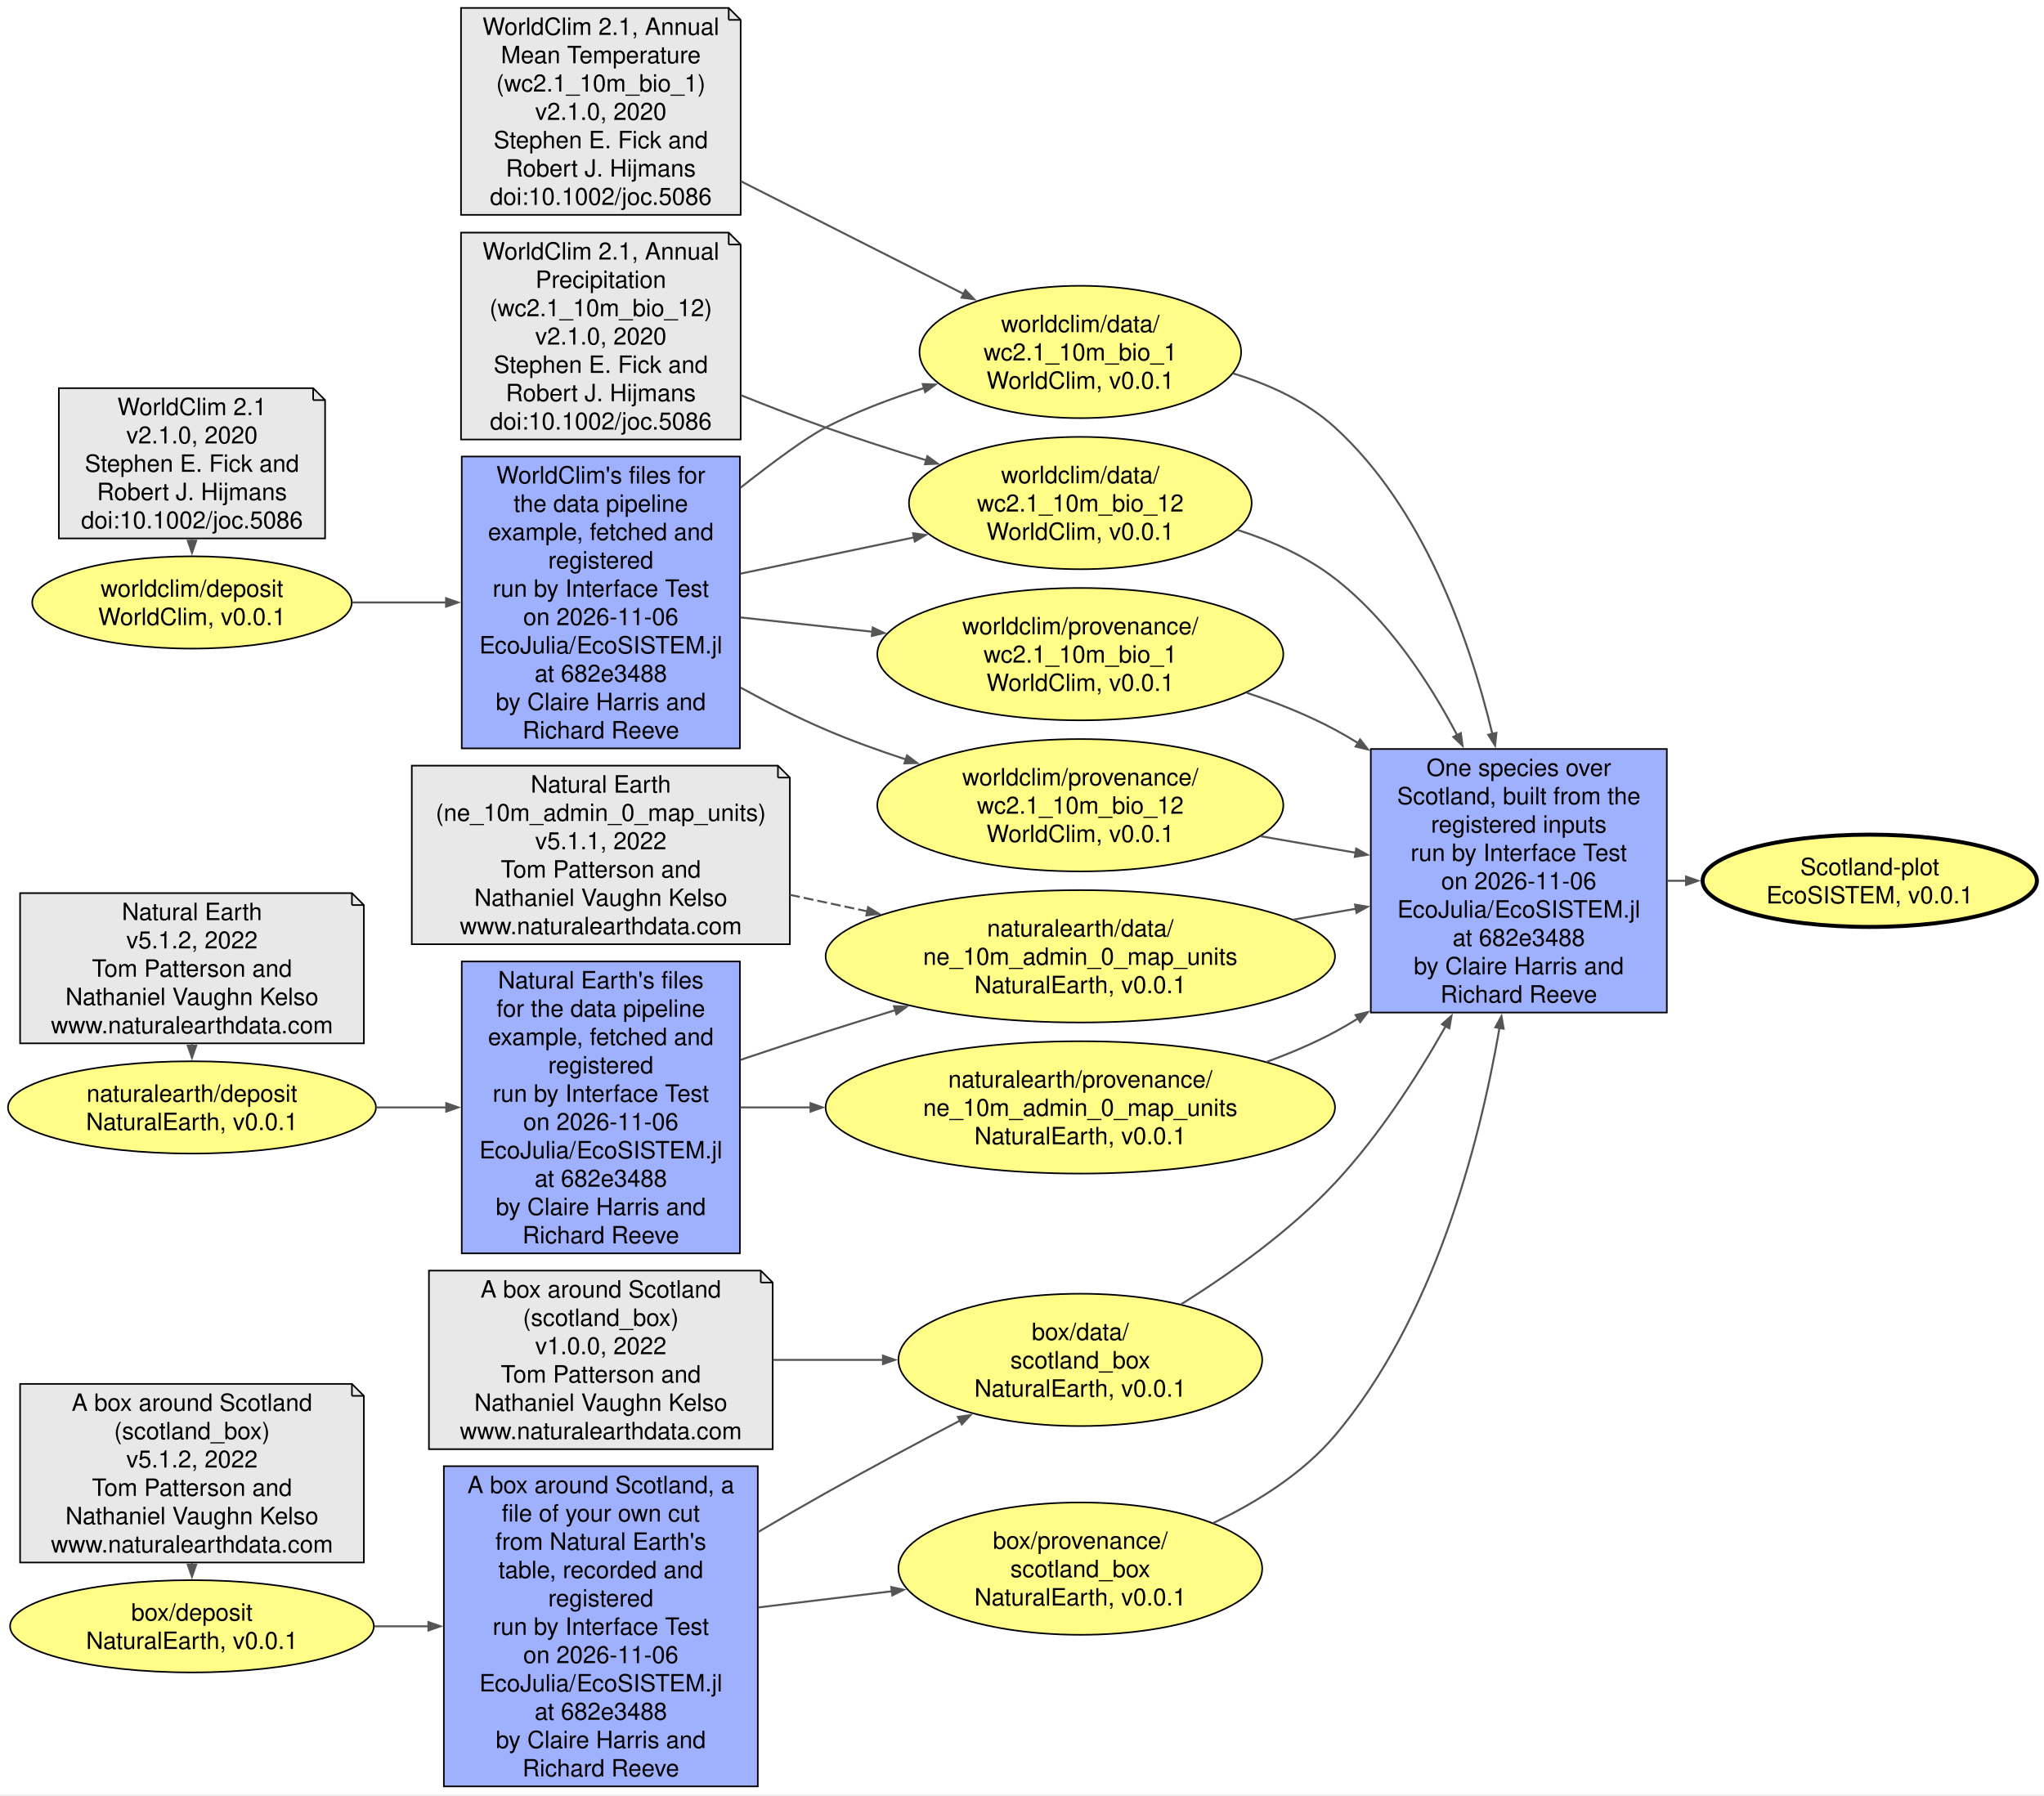
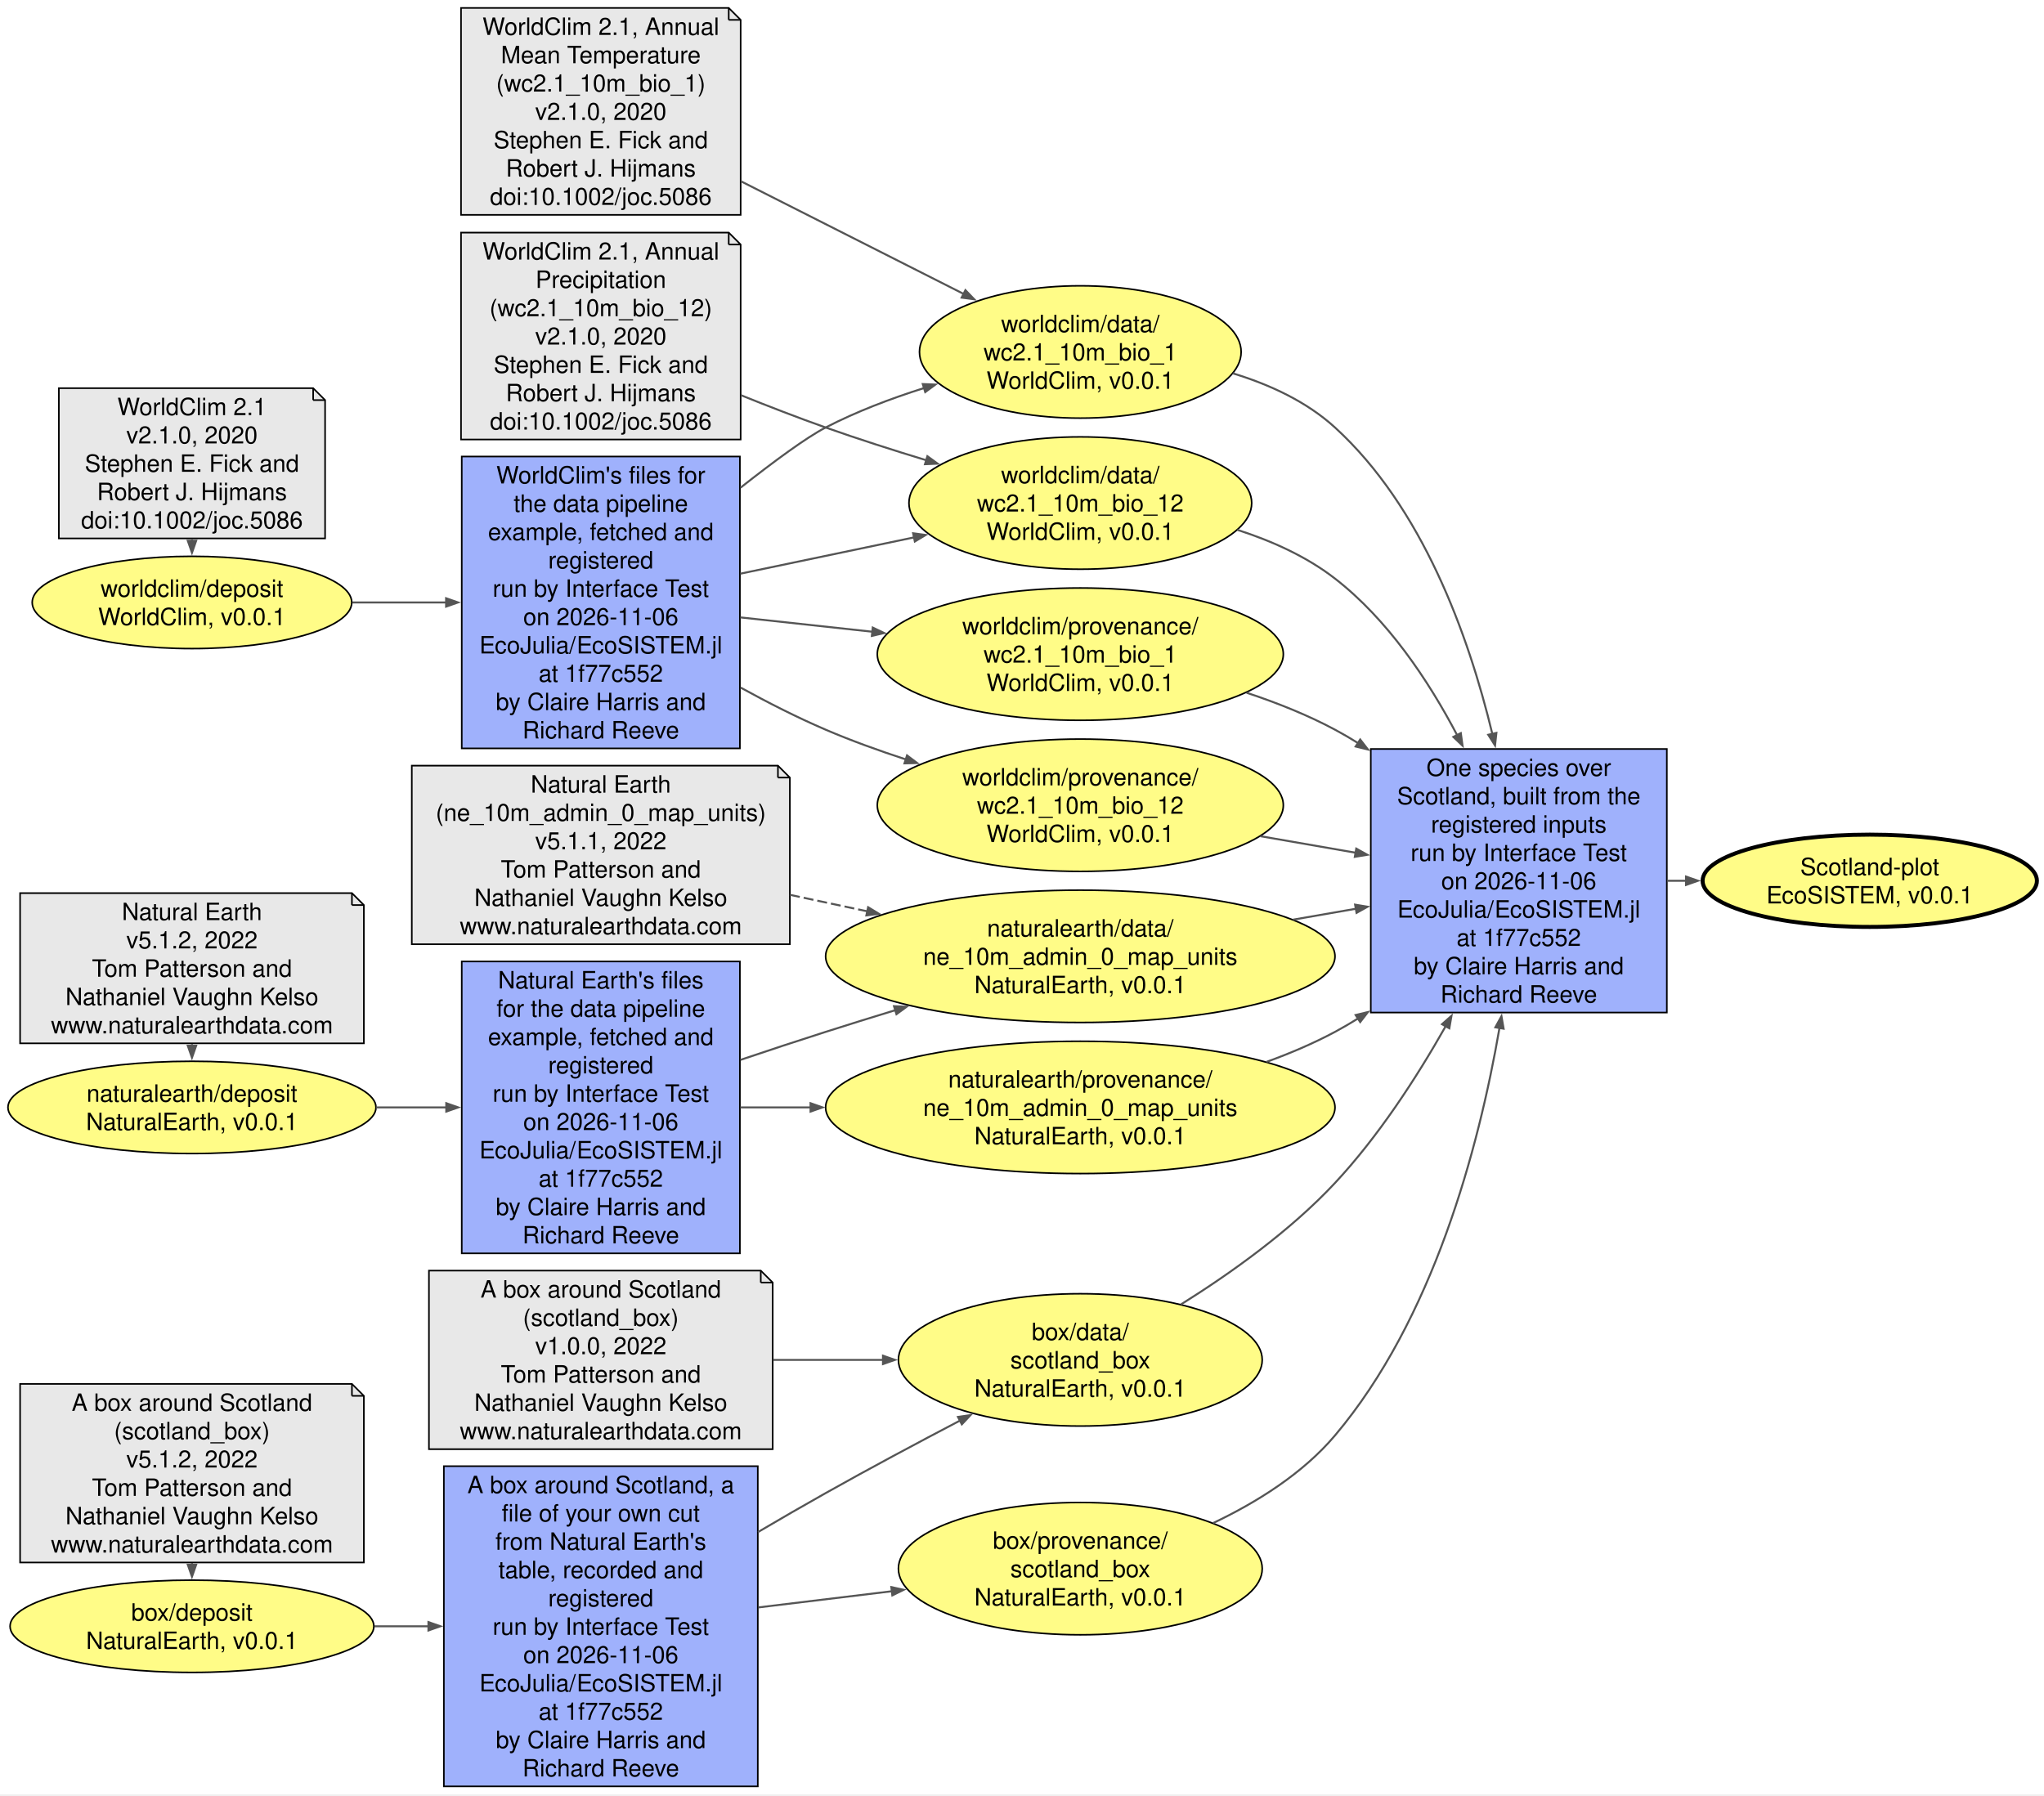
<svg xmlns="http://www.w3.org/2000/svg" width="1028pt" height="903pt" viewBox="0.00 0.00 1028.00 903.00">
  <g id="graph0" class="graph" transform="scale(1 1) rotate(0) translate(4 898.57)">
    <polygon fill="white" stroke="none" points="-4,4 -4,-898.57 1024.44,-898.57 1024.44,4 -4,4" />
    <g id="node1" class="node">
      <ellipse fill="#fffc87" stroke="black" stroke-width="2" cx="936.37" cy="-455.53" rx="84.07" ry="23.21" />
      <text xml:space="preserve" text-anchor="middle" x="936.37" y="-458.38" font-family="Helvetica,sans-Serif" font-size="12.00">Scotland-plot</text>
      <text xml:space="preserve" text-anchor="middle" x="936.37" y="-444.13" font-family="Helvetica,sans-Serif" font-size="12.00">EcoSISTEM, v0.0.1</text>
    </g>
    <g id="node2" class="node">
      <ellipse fill="#fffc87" stroke="black" stroke-width="0.8" cx="539.33" cy="-721.53" rx="80.89" ry="33.28" />
      <text xml:space="preserve" text-anchor="middle" x="539.33" y="-731.51" font-family="Helvetica,sans-Serif" font-size="12.00">worldclim/data/</text>
      <text xml:space="preserve" text-anchor="middle" x="539.33" y="-717.26" font-family="Helvetica,sans-Serif" font-size="12.00">wc2.1_10m_bio_1</text>
      <text xml:space="preserve" text-anchor="middle" x="539.33" y="-703.01" font-family="Helvetica,sans-Serif" font-size="12.00">WorldClim, v0.0.1</text>
    </g>
    <g id="node20" class="node">
      <polygon fill="#9fb1fc" stroke="black" stroke-width="0.8" points="834.31,-521.82 685.42,-521.82 685.42,-389.25 834.31,-389.25 834.31,-521.82" />
      <text xml:space="preserve" text-anchor="middle" x="759.86" y="-508.26" font-family="Helvetica,sans-Serif" font-size="12.00">One species over</text>
      <text xml:space="preserve" text-anchor="middle" x="759.86" y="-494.01" font-family="Helvetica,sans-Serif" font-size="12.00">Scotland, built from the</text>
      <text xml:space="preserve" text-anchor="middle" x="759.86" y="-479.76" font-family="Helvetica,sans-Serif" font-size="12.00">registered inputs</text>
      <text xml:space="preserve" text-anchor="middle" x="759.86" y="-465.51" font-family="Helvetica,sans-Serif" font-size="12.00">run by Interface Test</text>
      <text xml:space="preserve" text-anchor="middle" x="759.86" y="-451.26" font-family="Helvetica,sans-Serif" font-size="12.00">on 2026-11-06</text>
      <text xml:space="preserve" text-anchor="middle" x="759.86" y="-437.01" font-family="Helvetica,sans-Serif" font-size="12.00">EcoJulia/EcoSISTEM.jl</text>
-       <text xml:space="preserve" text-anchor="middle" x="759.86" y="-422.76" font-family="Helvetica,sans-Serif" font-size="12.00">at 682e3488</text>
+       <text xml:space="preserve" text-anchor="middle" x="759.86" y="-422.76" font-family="Helvetica,sans-Serif" font-size="12.00">at 1f77c552</text>
      <text xml:space="preserve" text-anchor="middle" x="759.86" y="-408.51" font-family="Helvetica,sans-Serif" font-size="12.00">by Claire Harris and</text>
      <text xml:space="preserve" text-anchor="middle" x="759.86" y="-394.26" font-family="Helvetica,sans-Serif" font-size="12.00">Richard Reeve</text>
    </g>
    <g id="edge8" class="edge">
      <path fill="none" stroke="#555555" d="M616,-710.79C634.54,-705.15 653.13,-696.58 667.42,-683.53 711.32,-643.45 734.52,-579.42 746.55,-529.4" />
      <polygon fill="#555555" stroke="#555555" points="748.59,-529.92 747.91,-523.6 744.5,-528.97 748.59,-529.92" />
    </g>
    <g id="node3" class="node">
      <polygon fill="#e8e8e8" stroke="black" stroke-width="0.8" points="362.5,-894.57 227.86,-894.57 227.86,-790.5 368.5,-790.5 368.5,-888.57 362.5,-894.57" />
      <polyline fill="none" stroke="black" stroke-width="0.8" points="362.5,-894.57 362.5,-888.57" />
      <polyline fill="none" stroke="black" stroke-width="0.8" points="368.5,-888.57 362.5,-888.57" />
      <text xml:space="preserve" text-anchor="middle" x="298.18" y="-881.01" font-family="Helvetica,sans-Serif" font-size="12.00">WorldClim 2.1, Annual</text>
      <text xml:space="preserve" text-anchor="middle" x="298.18" y="-866.76" font-family="Helvetica,sans-Serif" font-size="12.00">Mean Temperature</text>
      <text xml:space="preserve" text-anchor="middle" x="298.18" y="-852.51" font-family="Helvetica,sans-Serif" font-size="12.00">(wc2.1_10m_bio_1)</text>
      <text xml:space="preserve" text-anchor="middle" x="298.18" y="-838.26" font-family="Helvetica,sans-Serif" font-size="12.00">v2.1.0, 2020</text>
      <text xml:space="preserve" text-anchor="middle" x="298.18" y="-824.01" font-family="Helvetica,sans-Serif" font-size="12.00">Stephen E. Fick and</text>
      <text xml:space="preserve" text-anchor="middle" x="298.18" y="-809.76" font-family="Helvetica,sans-Serif" font-size="12.00">Robert J. Hijmans</text>
      <text xml:space="preserve" text-anchor="middle" x="298.18" y="-795.51" font-family="Helvetica,sans-Serif" font-size="12.00">doi:10.1002/joc.5086</text>
    </g>
    <g id="edge1" class="edge">
      <path fill="none" stroke="#555555" d="M368.67,-807.37C404.23,-789.38 446.99,-767.75 480.69,-750.7" />
      <polygon fill="#555555" stroke="#555555" points="481.55,-752.62 485.96,-748.03 479.65,-748.87 481.55,-752.62" />
    </g>
    <g id="node4" class="node">
      <ellipse fill="#fffc87" stroke="black" stroke-width="0.8" cx="539.33" cy="-645.53" rx="86.19" ry="33.28" />
      <text xml:space="preserve" text-anchor="middle" x="539.33" y="-655.51" font-family="Helvetica,sans-Serif" font-size="12.00">worldclim/data/</text>
      <text xml:space="preserve" text-anchor="middle" x="539.33" y="-641.26" font-family="Helvetica,sans-Serif" font-size="12.00">wc2.1_10m_bio_12</text>
      <text xml:space="preserve" text-anchor="middle" x="539.33" y="-627.01" font-family="Helvetica,sans-Serif" font-size="12.00">WorldClim, v0.0.1</text>
    </g>
    <g id="edge9" class="edge">
      <path fill="none" stroke="#555555" d="M618.3,-632.05C635.66,-626.48 653.13,-618.62 667.42,-607.53 693.77,-587.09 714.19,-556.73 728.99,-528.52" />
      <polygon fill="#555555" stroke="#555555" points="730.69,-529.8 731.56,-523.5 726.95,-527.89 730.69,-529.8" />
    </g>
    <g id="node5" class="node">
      <polygon fill="#e8e8e8" stroke="black" stroke-width="0.8" points="362.5,-781.57 227.86,-781.57 227.86,-677.5 368.5,-677.5 368.5,-775.57 362.5,-781.57" />
      <polyline fill="none" stroke="black" stroke-width="0.8" points="362.5,-781.57 362.5,-775.57" />
      <polyline fill="none" stroke="black" stroke-width="0.8" points="368.5,-775.57 362.5,-775.57" />
      <text xml:space="preserve" text-anchor="middle" x="298.18" y="-768.01" font-family="Helvetica,sans-Serif" font-size="12.00">WorldClim 2.1, Annual</text>
      <text xml:space="preserve" text-anchor="middle" x="298.18" y="-753.76" font-family="Helvetica,sans-Serif" font-size="12.00">Precipitation</text>
      <text xml:space="preserve" text-anchor="middle" x="298.18" y="-739.51" font-family="Helvetica,sans-Serif" font-size="12.00">(wc2.1_10m_bio_12)</text>
      <text xml:space="preserve" text-anchor="middle" x="298.18" y="-725.26" font-family="Helvetica,sans-Serif" font-size="12.00">v2.1.0, 2020</text>
      <text xml:space="preserve" text-anchor="middle" x="298.18" y="-711.01" font-family="Helvetica,sans-Serif" font-size="12.00">Stephen E. Fick and</text>
      <text xml:space="preserve" text-anchor="middle" x="298.18" y="-696.76" font-family="Helvetica,sans-Serif" font-size="12.00">Robert J. Hijmans</text>
      <text xml:space="preserve" text-anchor="middle" x="298.18" y="-682.51" font-family="Helvetica,sans-Serif" font-size="12.00">doi:10.1002/joc.5086</text>
    </g>
    <g id="edge2" class="edge">
      <path fill="none" stroke="#555555" d="M368.71,-699.75C382.7,-694.11 397.37,-688.44 411.25,-683.53 427.49,-677.79 445.09,-672.16 461.87,-667.06" />
      <polygon fill="#555555" stroke="#555555" points="462.42,-669.09 467.56,-665.35 461.21,-665.07 462.42,-669.09" />
    </g>
    <g id="node6" class="node">
      <ellipse fill="#fffc87" stroke="black" stroke-width="0.8" cx="539.33" cy="-569.53" rx="102.1" ry="33.28" />
      <text xml:space="preserve" text-anchor="middle" x="539.33" y="-579.51" font-family="Helvetica,sans-Serif" font-size="12.00">worldclim/provenance/</text>
      <text xml:space="preserve" text-anchor="middle" x="539.33" y="-565.26" font-family="Helvetica,sans-Serif" font-size="12.00">wc2.1_10m_bio_1</text>
      <text xml:space="preserve" text-anchor="middle" x="539.33" y="-551.01" font-family="Helvetica,sans-Serif" font-size="12.00">WorldClim, v0.0.1</text>
    </g>
    <g id="edge10" class="edge">
      <path fill="none" stroke="#555555" d="M622.95,-550.12C638.18,-545.08 653.61,-538.93 667.42,-531.53 671.36,-529.42 675.29,-527.12 679.18,-524.69" />
      <polygon fill="#555555" stroke="#555555" points="680.09,-526.6 683.98,-521.57 677.81,-523.07 680.09,-526.6" />
    </g>
    <g id="node7" class="node">
      <ellipse fill="#fffc87" stroke="black" stroke-width="0.8" cx="539.33" cy="-493.53" rx="102.1" ry="33.28" />
      <text xml:space="preserve" text-anchor="middle" x="539.33" y="-503.51" font-family="Helvetica,sans-Serif" font-size="12.00">worldclim/provenance/</text>
      <text xml:space="preserve" text-anchor="middle" x="539.33" y="-489.26" font-family="Helvetica,sans-Serif" font-size="12.00">wc2.1_10m_bio_12</text>
      <text xml:space="preserve" text-anchor="middle" x="539.33" y="-475.01" font-family="Helvetica,sans-Serif" font-size="12.00">WorldClim, v0.0.1</text>
    </g>
    <g id="edge11" class="edge">
      <path fill="none" stroke="#555555" d="M629.85,-477.97C645.79,-475.2 662.32,-472.32 678.01,-469.6" />
      <polygon fill="#555555" stroke="#555555" points="678.11,-471.71 683.66,-468.61 677.39,-467.57 678.11,-471.71" />
    </g>
    <g id="node8" class="node">
      <ellipse fill="#fffc87" stroke="black" stroke-width="0.8" cx="539.33" cy="-417.53" rx="128.09" ry="33.28" />
      <text xml:space="preserve" text-anchor="middle" x="539.33" y="-427.51" font-family="Helvetica,sans-Serif" font-size="12.00">naturalearth/data/</text>
      <text xml:space="preserve" text-anchor="middle" x="539.33" y="-413.26" font-family="Helvetica,sans-Serif" font-size="12.00">ne_10m_admin_0_map_units</text>
      <text xml:space="preserve" text-anchor="middle" x="539.33" y="-399.01" font-family="Helvetica,sans-Serif" font-size="12.00">NaturalEarth, v0.0.1</text>
    </g>
    <g id="edge12" class="edge">
      <path fill="none" stroke="#555555" d="M646.4,-435.98C657.09,-437.84 667.82,-439.7 678.18,-441.51" />
      <polygon fill="#555555" stroke="#555555" points="677.53,-443.52 683.8,-442.48 678.25,-439.39 677.53,-443.52" />
    </g>
    <g id="node9" class="node">
      <polygon fill="#e8e8e8" stroke="black" stroke-width="0.8" points="387.25,-513.44 203.11,-513.44 203.11,-423.62 393.25,-423.62 393.25,-507.44 387.25,-513.44" />
      <polyline fill="none" stroke="black" stroke-width="0.8" points="387.25,-513.44 387.25,-507.44" />
      <polyline fill="none" stroke="black" stroke-width="0.8" points="393.25,-507.44 387.25,-507.44" />
      <text xml:space="preserve" text-anchor="middle" x="298.18" y="-499.88" font-family="Helvetica,sans-Serif" font-size="12.00">Natural Earth</text>
      <text xml:space="preserve" text-anchor="middle" x="298.18" y="-485.63" font-family="Helvetica,sans-Serif" font-size="12.00">(ne_10m_admin_0_map_units)</text>
      <text xml:space="preserve" text-anchor="middle" x="298.18" y="-471.38" font-family="Helvetica,sans-Serif" font-size="12.00">v5.1.1, 2022</text>
      <text xml:space="preserve" text-anchor="middle" x="298.18" y="-457.13" font-family="Helvetica,sans-Serif" font-size="12.00">Tom Patterson and</text>
      <text xml:space="preserve" text-anchor="middle" x="298.18" y="-442.88" font-family="Helvetica,sans-Serif" font-size="12.00">Nathaniel Vaughn Kelso</text>
      <text xml:space="preserve" text-anchor="middle" x="298.18" y="-428.63" font-family="Helvetica,sans-Serif" font-size="12.00">www.naturalearthdata.com</text>
    </g>
    <g id="edge5" class="edge">
      <path fill="none" stroke="#555555" stroke-dasharray="5,2" d="M393.35,-448.45C406.15,-445.72 419.35,-442.91 432.33,-440.14" />
      <polygon fill="#555555" stroke="#555555" points="432.61,-442.23 438.04,-438.92 431.73,-438.12 432.61,-442.23" />
    </g>
    <g id="node10" class="node">
      <ellipse fill="#fffc87" stroke="black" stroke-width="0.8" cx="539.33" cy="-341.53" rx="128.09" ry="33.28" />
      <text xml:space="preserve" text-anchor="middle" x="539.33" y="-351.51" font-family="Helvetica,sans-Serif" font-size="12.00">naturalearth/provenance/</text>
      <text xml:space="preserve" text-anchor="middle" x="539.33" y="-337.26" font-family="Helvetica,sans-Serif" font-size="12.00">ne_10m_admin_0_map_units</text>
      <text xml:space="preserve" text-anchor="middle" x="539.33" y="-323.01" font-family="Helvetica,sans-Serif" font-size="12.00">NaturalEarth, v0.0.1</text>
    </g>
    <g id="edge13" class="edge">
      <path fill="none" stroke="#555555" d="M633.04,-364.45C644.91,-368.76 656.66,-373.77 667.42,-379.53 671.36,-381.65 675.29,-383.95 679.18,-386.38" />
      <polygon fill="#555555" stroke="#555555" points="677.81,-388 683.98,-389.5 680.09,-384.47 677.81,-388" />
    </g>
    <g id="node11" class="node">
      <ellipse fill="#fffc87" stroke="black" stroke-width="0.8" cx="539.33" cy="-214.53" rx="91.49" ry="33.28" />
      <text xml:space="preserve" text-anchor="middle" x="539.33" y="-224.51" font-family="Helvetica,sans-Serif" font-size="12.00">box/data/</text>
      <text xml:space="preserve" text-anchor="middle" x="539.33" y="-210.26" font-family="Helvetica,sans-Serif" font-size="12.00">scotland_box</text>
      <text xml:space="preserve" text-anchor="middle" x="539.33" y="-196.01" font-family="Helvetica,sans-Serif" font-size="12.00">NaturalEarth, v0.0.1</text>
    </g>
    <g id="edge14" class="edge">
      <path fill="none" stroke="#555555" d="M589.91,-242.41C615.09,-258.17 645,-279.51 667.42,-303.53 689.1,-326.78 708.17,-355.99 723.2,-382.58" />
      <polygon fill="#555555" stroke="#555555" points="721.24,-383.38 726,-387.6 724.91,-381.33 721.24,-383.38" />
    </g>
    <g id="node12" class="node">
      <polygon fill="#e8e8e8" stroke="black" stroke-width="0.8" points="378.62,-259.44 211.73,-259.44 211.73,-169.62 384.62,-169.62 384.62,-253.44 378.62,-259.44" />
      <polyline fill="none" stroke="black" stroke-width="0.8" points="378.62,-259.44 378.62,-253.44" />
      <polyline fill="none" stroke="black" stroke-width="0.8" points="384.62,-253.44 378.62,-253.44" />
      <text xml:space="preserve" text-anchor="middle" x="298.18" y="-245.88" font-family="Helvetica,sans-Serif" font-size="12.00">A box around Scotland</text>
      <text xml:space="preserve" text-anchor="middle" x="298.18" y="-231.63" font-family="Helvetica,sans-Serif" font-size="12.00">(scotland_box)</text>
      <text xml:space="preserve" text-anchor="middle" x="298.18" y="-217.38" font-family="Helvetica,sans-Serif" font-size="12.00">v1.0.0, 2022</text>
      <text xml:space="preserve" text-anchor="middle" x="298.18" y="-203.13" font-family="Helvetica,sans-Serif" font-size="12.00">Tom Patterson and</text>
      <text xml:space="preserve" text-anchor="middle" x="298.18" y="-188.88" font-family="Helvetica,sans-Serif" font-size="12.00">Nathaniel Vaughn Kelso</text>
      <text xml:space="preserve" text-anchor="middle" x="298.18" y="-174.63" font-family="Helvetica,sans-Serif" font-size="12.00">www.naturalearthdata.com</text>
    </g>
    <g id="edge3" class="edge">
      <path fill="none" stroke="#555555" d="M384.84,-214.53C402.83,-214.53 421.93,-214.53 440.32,-214.53" />
      <polygon fill="#555555" stroke="#555555" points="440.09,-216.64 446.09,-214.54 440.09,-212.44 440.09,-216.64" />
    </g>
    <g id="node13" class="node">
      <ellipse fill="#fffc87" stroke="black" stroke-width="0.8" cx="539.33" cy="-109.53" rx="91.49" ry="33.28" />
      <text xml:space="preserve" text-anchor="middle" x="539.33" y="-119.51" font-family="Helvetica,sans-Serif" font-size="12.00">box/provenance/</text>
      <text xml:space="preserve" text-anchor="middle" x="539.33" y="-105.26" font-family="Helvetica,sans-Serif" font-size="12.00">scotland_box</text>
      <text xml:space="preserve" text-anchor="middle" x="539.33" y="-91.01" font-family="Helvetica,sans-Serif" font-size="12.00">NaturalEarth, v0.0.1</text>
    </g>
    <g id="edge15" class="edge">
      <path fill="none" stroke="#555555" d="M606.14,-132.46C628.19,-142.94 651.25,-157.38 667.42,-176.53 716.71,-234.92 739.63,-320.6 750.16,-381.58" />
      <polygon fill="#555555" stroke="#555555" points="748.07,-381.83 751.14,-387.4 752.22,-381.13 748.07,-381.83" />
    </g>
    <g id="node14" class="node">
      <ellipse fill="#fffc87" stroke="black" stroke-width="0.8" cx="92.55" cy="-595.53" rx="80.36" ry="23.21" />
      <text xml:space="preserve" text-anchor="middle" x="92.55" y="-598.38" font-family="Helvetica,sans-Serif" font-size="12.00">worldclim/deposit</text>
      <text xml:space="preserve" text-anchor="middle" x="92.55" y="-584.13" font-family="Helvetica,sans-Serif" font-size="12.00">WorldClim, v0.0.1</text>
    </g>
    <g id="node21" class="node">
      <polygon fill="#9fb1fc" stroke="black" stroke-width="0.8" points="368.12,-668.94 228.23,-668.94 228.23,-522.12 368.12,-522.12 368.12,-668.94" />
      <text xml:space="preserve" text-anchor="middle" x="298.18" y="-655.38" font-family="Helvetica,sans-Serif" font-size="12.00">WorldClim's files for</text>
      <text xml:space="preserve" text-anchor="middle" x="298.18" y="-641.13" font-family="Helvetica,sans-Serif" font-size="12.00">the data pipeline</text>
      <text xml:space="preserve" text-anchor="middle" x="298.18" y="-626.88" font-family="Helvetica,sans-Serif" font-size="12.00">example, fetched and</text>
      <text xml:space="preserve" text-anchor="middle" x="298.18" y="-612.63" font-family="Helvetica,sans-Serif" font-size="12.00">registered</text>
      <text xml:space="preserve" text-anchor="middle" x="298.18" y="-598.38" font-family="Helvetica,sans-Serif" font-size="12.00">run by Interface Test</text>
      <text xml:space="preserve" text-anchor="middle" x="298.18" y="-584.13" font-family="Helvetica,sans-Serif" font-size="12.00">on 2026-11-06</text>
      <text xml:space="preserve" text-anchor="middle" x="298.18" y="-569.88" font-family="Helvetica,sans-Serif" font-size="12.00">EcoJulia/EcoSISTEM.jl</text>
-       <text xml:space="preserve" text-anchor="middle" x="298.18" y="-555.63" font-family="Helvetica,sans-Serif" font-size="12.00">at 682e3488</text>
+       <text xml:space="preserve" text-anchor="middle" x="298.18" y="-555.63" font-family="Helvetica,sans-Serif" font-size="12.00">at 1f77c552</text>
      <text xml:space="preserve" text-anchor="middle" x="298.18" y="-541.38" font-family="Helvetica,sans-Serif" font-size="12.00">by Claire Harris and</text>
      <text xml:space="preserve" text-anchor="middle" x="298.18" y="-527.13" font-family="Helvetica,sans-Serif" font-size="12.00">Richard Reeve</text>
    </g>
    <g id="edge16" class="edge">
      <path fill="none" stroke="#555555" d="M173.15,-595.53C188.68,-595.53 204.94,-595.53 220.37,-595.53" />
      <polygon fill="#555555" stroke="#555555" points="220.36,-597.64 226.36,-595.54 220.36,-593.44 220.36,-597.64" />
    </g>
    <g id="node15" class="node">
      <polygon fill="#e8e8e8" stroke="black" stroke-width="0.8" points="153.5,-703.32 25.61,-703.32 25.61,-627.75 159.5,-627.75 159.5,-697.32 153.5,-703.32" />
      <polyline fill="none" stroke="black" stroke-width="0.8" points="153.5,-703.32 153.5,-697.32" />
      <polyline fill="none" stroke="black" stroke-width="0.8" points="159.5,-697.32 153.5,-697.32" />
      <text xml:space="preserve" text-anchor="middle" x="92.55" y="-689.76" font-family="Helvetica,sans-Serif" font-size="12.00">WorldClim 2.1</text>
      <text xml:space="preserve" text-anchor="middle" x="92.55" y="-675.51" font-family="Helvetica,sans-Serif" font-size="12.00">v2.1.0, 2020</text>
      <text xml:space="preserve" text-anchor="middle" x="92.55" y="-661.26" font-family="Helvetica,sans-Serif" font-size="12.00">Stephen E. Fick and</text>
      <text xml:space="preserve" text-anchor="middle" x="92.55" y="-647.01" font-family="Helvetica,sans-Serif" font-size="12.00">Robert J. Hijmans</text>
      <text xml:space="preserve" text-anchor="middle" x="92.55" y="-632.76" font-family="Helvetica,sans-Serif" font-size="12.00">doi:10.1002/joc.5086</text>
    </g>
    <g id="edge4" class="edge">
      <path fill="none" stroke="#555555" d="M92.55,-627.4C92.55,-627.06 92.55,-626.71 92.55,-626.36" />
      <polygon fill="#555555" stroke="#555555" points="94.65,-626.56 92.55,-620.56 90.45,-626.56 94.65,-626.56" />
    </g>
    <g id="node16" class="node">
      <ellipse fill="#fffc87" stroke="black" stroke-width="0.8" cx="92.55" cy="-341.53" rx="92.55" ry="23.21" />
      <text xml:space="preserve" text-anchor="middle" x="92.55" y="-344.38" font-family="Helvetica,sans-Serif" font-size="12.00">naturalearth/deposit</text>
      <text xml:space="preserve" text-anchor="middle" x="92.55" y="-330.13" font-family="Helvetica,sans-Serif" font-size="12.00">NaturalEarth, v0.0.1</text>
    </g>
    <g id="node22" class="node">
      <polygon fill="#9fb1fc" stroke="black" stroke-width="0.8" points="368.12,-414.94 228.23,-414.94 228.23,-268.12 368.12,-268.12 368.12,-414.94" />
      <text xml:space="preserve" text-anchor="middle" x="298.18" y="-401.38" font-family="Helvetica,sans-Serif" font-size="12.00">Natural Earth's files</text>
      <text xml:space="preserve" text-anchor="middle" x="298.18" y="-387.13" font-family="Helvetica,sans-Serif" font-size="12.00">for the data pipeline</text>
      <text xml:space="preserve" text-anchor="middle" x="298.18" y="-372.88" font-family="Helvetica,sans-Serif" font-size="12.00">example, fetched and</text>
      <text xml:space="preserve" text-anchor="middle" x="298.18" y="-358.63" font-family="Helvetica,sans-Serif" font-size="12.00">registered</text>
      <text xml:space="preserve" text-anchor="middle" x="298.18" y="-344.38" font-family="Helvetica,sans-Serif" font-size="12.00">run by Interface Test</text>
      <text xml:space="preserve" text-anchor="middle" x="298.18" y="-330.13" font-family="Helvetica,sans-Serif" font-size="12.00">on 2026-11-06</text>
      <text xml:space="preserve" text-anchor="middle" x="298.18" y="-315.88" font-family="Helvetica,sans-Serif" font-size="12.00">EcoJulia/EcoSISTEM.jl</text>
-       <text xml:space="preserve" text-anchor="middle" x="298.18" y="-301.63" font-family="Helvetica,sans-Serif" font-size="12.00">at 682e3488</text>
+       <text xml:space="preserve" text-anchor="middle" x="298.18" y="-301.63" font-family="Helvetica,sans-Serif" font-size="12.00">at 1f77c552</text>
      <text xml:space="preserve" text-anchor="middle" x="298.18" y="-287.38" font-family="Helvetica,sans-Serif" font-size="12.00">by Claire Harris and</text>
      <text xml:space="preserve" text-anchor="middle" x="298.18" y="-273.13" font-family="Helvetica,sans-Serif" font-size="12.00">Richard Reeve</text>
    </g>
    <g id="edge17" class="edge">
      <path fill="none" stroke="#555555" d="M185.24,-341.53C197.01,-341.53 208.97,-341.53 220.48,-341.53" />
      <polygon fill="#555555" stroke="#555555" points="220.45,-343.64 226.45,-341.54 220.45,-339.44 220.45,-343.64" />
    </g>
    <g id="node17" class="node">
      <polygon fill="#e8e8e8" stroke="black" stroke-width="0.8" points="173,-449.32 6.11,-449.32 6.11,-373.75 179,-373.75 179,-443.32 173,-449.32" />
      <polyline fill="none" stroke="black" stroke-width="0.8" points="173,-449.32 173,-443.32" />
      <polyline fill="none" stroke="black" stroke-width="0.8" points="179,-443.32 173,-443.32" />
      <text xml:space="preserve" text-anchor="middle" x="92.55" y="-435.76" font-family="Helvetica,sans-Serif" font-size="12.00">Natural Earth</text>
      <text xml:space="preserve" text-anchor="middle" x="92.55" y="-421.51" font-family="Helvetica,sans-Serif" font-size="12.00">v5.1.2, 2022</text>
      <text xml:space="preserve" text-anchor="middle" x="92.55" y="-407.26" font-family="Helvetica,sans-Serif" font-size="12.00">Tom Patterson and</text>
      <text xml:space="preserve" text-anchor="middle" x="92.55" y="-393.01" font-family="Helvetica,sans-Serif" font-size="12.00">Nathaniel Vaughn Kelso</text>
      <text xml:space="preserve" text-anchor="middle" x="92.55" y="-378.76" font-family="Helvetica,sans-Serif" font-size="12.00">www.naturalearthdata.com</text>
    </g>
    <g id="edge6" class="edge">
      <path fill="none" stroke="#555555" stroke-dasharray="5,2" d="M92.55,-373.4C92.55,-373.06 92.55,-372.71 92.55,-372.36" />
      <polygon fill="#555555" stroke="#555555" points="94.65,-372.56 92.55,-366.56 90.45,-372.56 94.65,-372.56" />
    </g>
    <g id="node18" class="node">
      <ellipse fill="#fffc87" stroke="black" stroke-width="0.8" cx="92.55" cy="-80.53" rx="91.49" ry="23.21" />
      <text xml:space="preserve" text-anchor="middle" x="92.55" y="-83.38" font-family="Helvetica,sans-Serif" font-size="12.00">box/deposit</text>
      <text xml:space="preserve" text-anchor="middle" x="92.55" y="-69.13" font-family="Helvetica,sans-Serif" font-size="12.00">NaturalEarth, v0.0.1</text>
    </g>
    <g id="node23" class="node">
      <polygon fill="#9fb1fc" stroke="black" stroke-width="0.8" points="377.12,-161.07 219.23,-161.07 219.23,0 377.12,0 377.12,-161.07" />
      <text xml:space="preserve" text-anchor="middle" x="298.18" y="-147.51" font-family="Helvetica,sans-Serif" font-size="12.00">A box around Scotland, a</text>
      <text xml:space="preserve" text-anchor="middle" x="298.18" y="-133.26" font-family="Helvetica,sans-Serif" font-size="12.00">file of your own cut</text>
      <text xml:space="preserve" text-anchor="middle" x="298.18" y="-119.01" font-family="Helvetica,sans-Serif" font-size="12.00">from Natural Earth's</text>
      <text xml:space="preserve" text-anchor="middle" x="298.18" y="-104.76" font-family="Helvetica,sans-Serif" font-size="12.00">table, recorded and</text>
      <text xml:space="preserve" text-anchor="middle" x="298.18" y="-90.51" font-family="Helvetica,sans-Serif" font-size="12.00">registered</text>
      <text xml:space="preserve" text-anchor="middle" x="298.18" y="-76.26" font-family="Helvetica,sans-Serif" font-size="12.00">run by Interface Test</text>
      <text xml:space="preserve" text-anchor="middle" x="298.18" y="-62.01" font-family="Helvetica,sans-Serif" font-size="12.00">on 2026-11-06</text>
      <text xml:space="preserve" text-anchor="middle" x="298.18" y="-47.76" font-family="Helvetica,sans-Serif" font-size="12.00">EcoJulia/EcoSISTEM.jl</text>
-       <text xml:space="preserve" text-anchor="middle" x="298.18" y="-33.51" font-family="Helvetica,sans-Serif" font-size="12.00">at 682e3488</text>
+       <text xml:space="preserve" text-anchor="middle" x="298.18" y="-33.51" font-family="Helvetica,sans-Serif" font-size="12.00">at 1f77c552</text>
      <text xml:space="preserve" text-anchor="middle" x="298.18" y="-19.26" font-family="Helvetica,sans-Serif" font-size="12.00">by Claire Harris and</text>
      <text xml:space="preserve" text-anchor="middle" x="298.18" y="-5.01" font-family="Helvetica,sans-Serif" font-size="12.00">Richard Reeve</text>
    </g>
    <g id="edge18" class="edge">
      <path fill="none" stroke="#555555" d="M184.35,-80.53C193.38,-80.53 202.53,-80.53 211.5,-80.53" />
      <polygon fill="#555555" stroke="#555555" points="211.48,-82.64 217.48,-80.54 211.48,-78.44 211.48,-82.64" />
    </g>
    <g id="node19" class="node">
      <polygon fill="#e8e8e8" stroke="black" stroke-width="0.8" points="173,-202.44 6.11,-202.44 6.11,-112.62 179,-112.62 179,-196.44 173,-202.44" />
      <polyline fill="none" stroke="black" stroke-width="0.8" points="173,-202.44 173,-196.44" />
      <polyline fill="none" stroke="black" stroke-width="0.8" points="179,-196.44 173,-196.44" />
      <text xml:space="preserve" text-anchor="middle" x="92.55" y="-188.88" font-family="Helvetica,sans-Serif" font-size="12.00">A box around Scotland</text>
      <text xml:space="preserve" text-anchor="middle" x="92.55" y="-174.63" font-family="Helvetica,sans-Serif" font-size="12.00">(scotland_box)</text>
      <text xml:space="preserve" text-anchor="middle" x="92.55" y="-160.38" font-family="Helvetica,sans-Serif" font-size="12.00">v5.1.2, 2022</text>
      <text xml:space="preserve" text-anchor="middle" x="92.55" y="-146.13" font-family="Helvetica,sans-Serif" font-size="12.00">Tom Patterson and</text>
      <text xml:space="preserve" text-anchor="middle" x="92.55" y="-131.88" font-family="Helvetica,sans-Serif" font-size="12.00">Nathaniel Vaughn Kelso</text>
      <text xml:space="preserve" text-anchor="middle" x="92.55" y="-117.63" font-family="Helvetica,sans-Serif" font-size="12.00">www.naturalearthdata.com</text>
    </g>
    <g id="edge7" class="edge">
      <path fill="none" stroke="#555555" stroke-dasharray="5,2" d="M92.55,-112.36C92.55,-112.01 92.55,-111.66 92.55,-111.32" />
      <polygon fill="#555555" stroke="#555555" points="94.65,-111.51 92.55,-105.51 90.45,-111.51 94.65,-111.51" />
    </g>
    <g id="edge19" class="edge">
      <path fill="none" stroke="#555555" d="M834.62,-455.53C837.76,-455.53 840.92,-455.53 844.09,-455.53" />
      <polygon fill="#555555" stroke="#555555" points="843.98,-457.64 849.98,-455.54 843.98,-453.44 843.98,-457.64" />
    </g>
    <g id="edge20" class="edge">
      <path fill="none" stroke="#555555" d="M368.43,-653.25C385.5,-666.7 401.64,-678.56 411.25,-683.53 426.63,-691.51 443.95,-698.08 460.74,-703.38" />
      <polygon fill="#555555" stroke="#555555" points="460.1,-705.38 466.45,-705.13 461.33,-701.36 460.1,-705.38" />
    </g>
    <g id="edge21" class="edge">
      <path fill="none" stroke="#555555" d="M368.35,-610C395.69,-615.71 427.34,-622.33 455.86,-628.29" />
      <polygon fill="#555555" stroke="#555555" points="455.25,-630.31 461.56,-629.48 456.11,-626.2 455.25,-630.31" />
    </g>
    <g id="edge22" class="edge">
      <path fill="none" stroke="#555555" d="M368.35,-588.01C389.14,-585.75 412.41,-583.22 434.91,-580.78" />
      <polygon fill="#555555" stroke="#555555" points="434.94,-582.89 440.68,-580.15 434.49,-578.71 434.94,-582.89" />
    </g>
    <g id="edge23" class="edge">
      <path fill="none" stroke="#555555" d="M368.46,-552.72C382.34,-545.08 397.04,-537.62 411.25,-531.53 424.04,-526.05 437.89,-521.04 451.57,-516.58" />
      <polygon fill="#555555" stroke="#555555" points="452.18,-518.59 457.26,-514.76 450.9,-514.59 452.18,-518.59" />
    </g>
    <g id="edge24" class="edge">
      <path fill="none" stroke="#555555" d="M368.39,-365.44C382.54,-370.21 397.35,-375.1 411.25,-379.53 422.62,-383.16 434.59,-386.88 446.46,-390.5" />
      <polygon fill="#555555" stroke="#555555" points="445.63,-392.44 451.99,-392.18 446.86,-388.42 445.63,-392.44" />
    </g>
    <g id="edge25" class="edge">
      <path fill="none" stroke="#555555" d="M368.35,-341.53C379.65,-341.53 391.69,-341.53 403.94,-341.53" />
      <polygon fill="#555555" stroke="#555555" points="403.65,-343.64 409.65,-341.54 403.65,-339.44 403.65,-343.64" />
    </g>
    <g id="edge26" class="edge">
      <path fill="none" stroke="#555555" d="M377.24,-127.93C388.59,-134.61 400.18,-141.32 411.25,-147.53 433.12,-159.83 457.42,-172.8 478.87,-184.03" />
      <polygon fill="#555555" stroke="#555555" points="477.8,-185.84 484.09,-186.75 479.75,-182.12 477.8,-185.84" />
    </g>
    <g id="edge27" class="edge">
      <path fill="none" stroke="#555555" d="M377.48,-90.03C399,-92.64 422.54,-95.49 444.81,-98.19" />
      <polygon fill="#555555" stroke="#555555" points="444.28,-100.25 450.49,-98.88 444.79,-96.08 444.28,-100.25" />
    </g>
  </g>
</svg>
